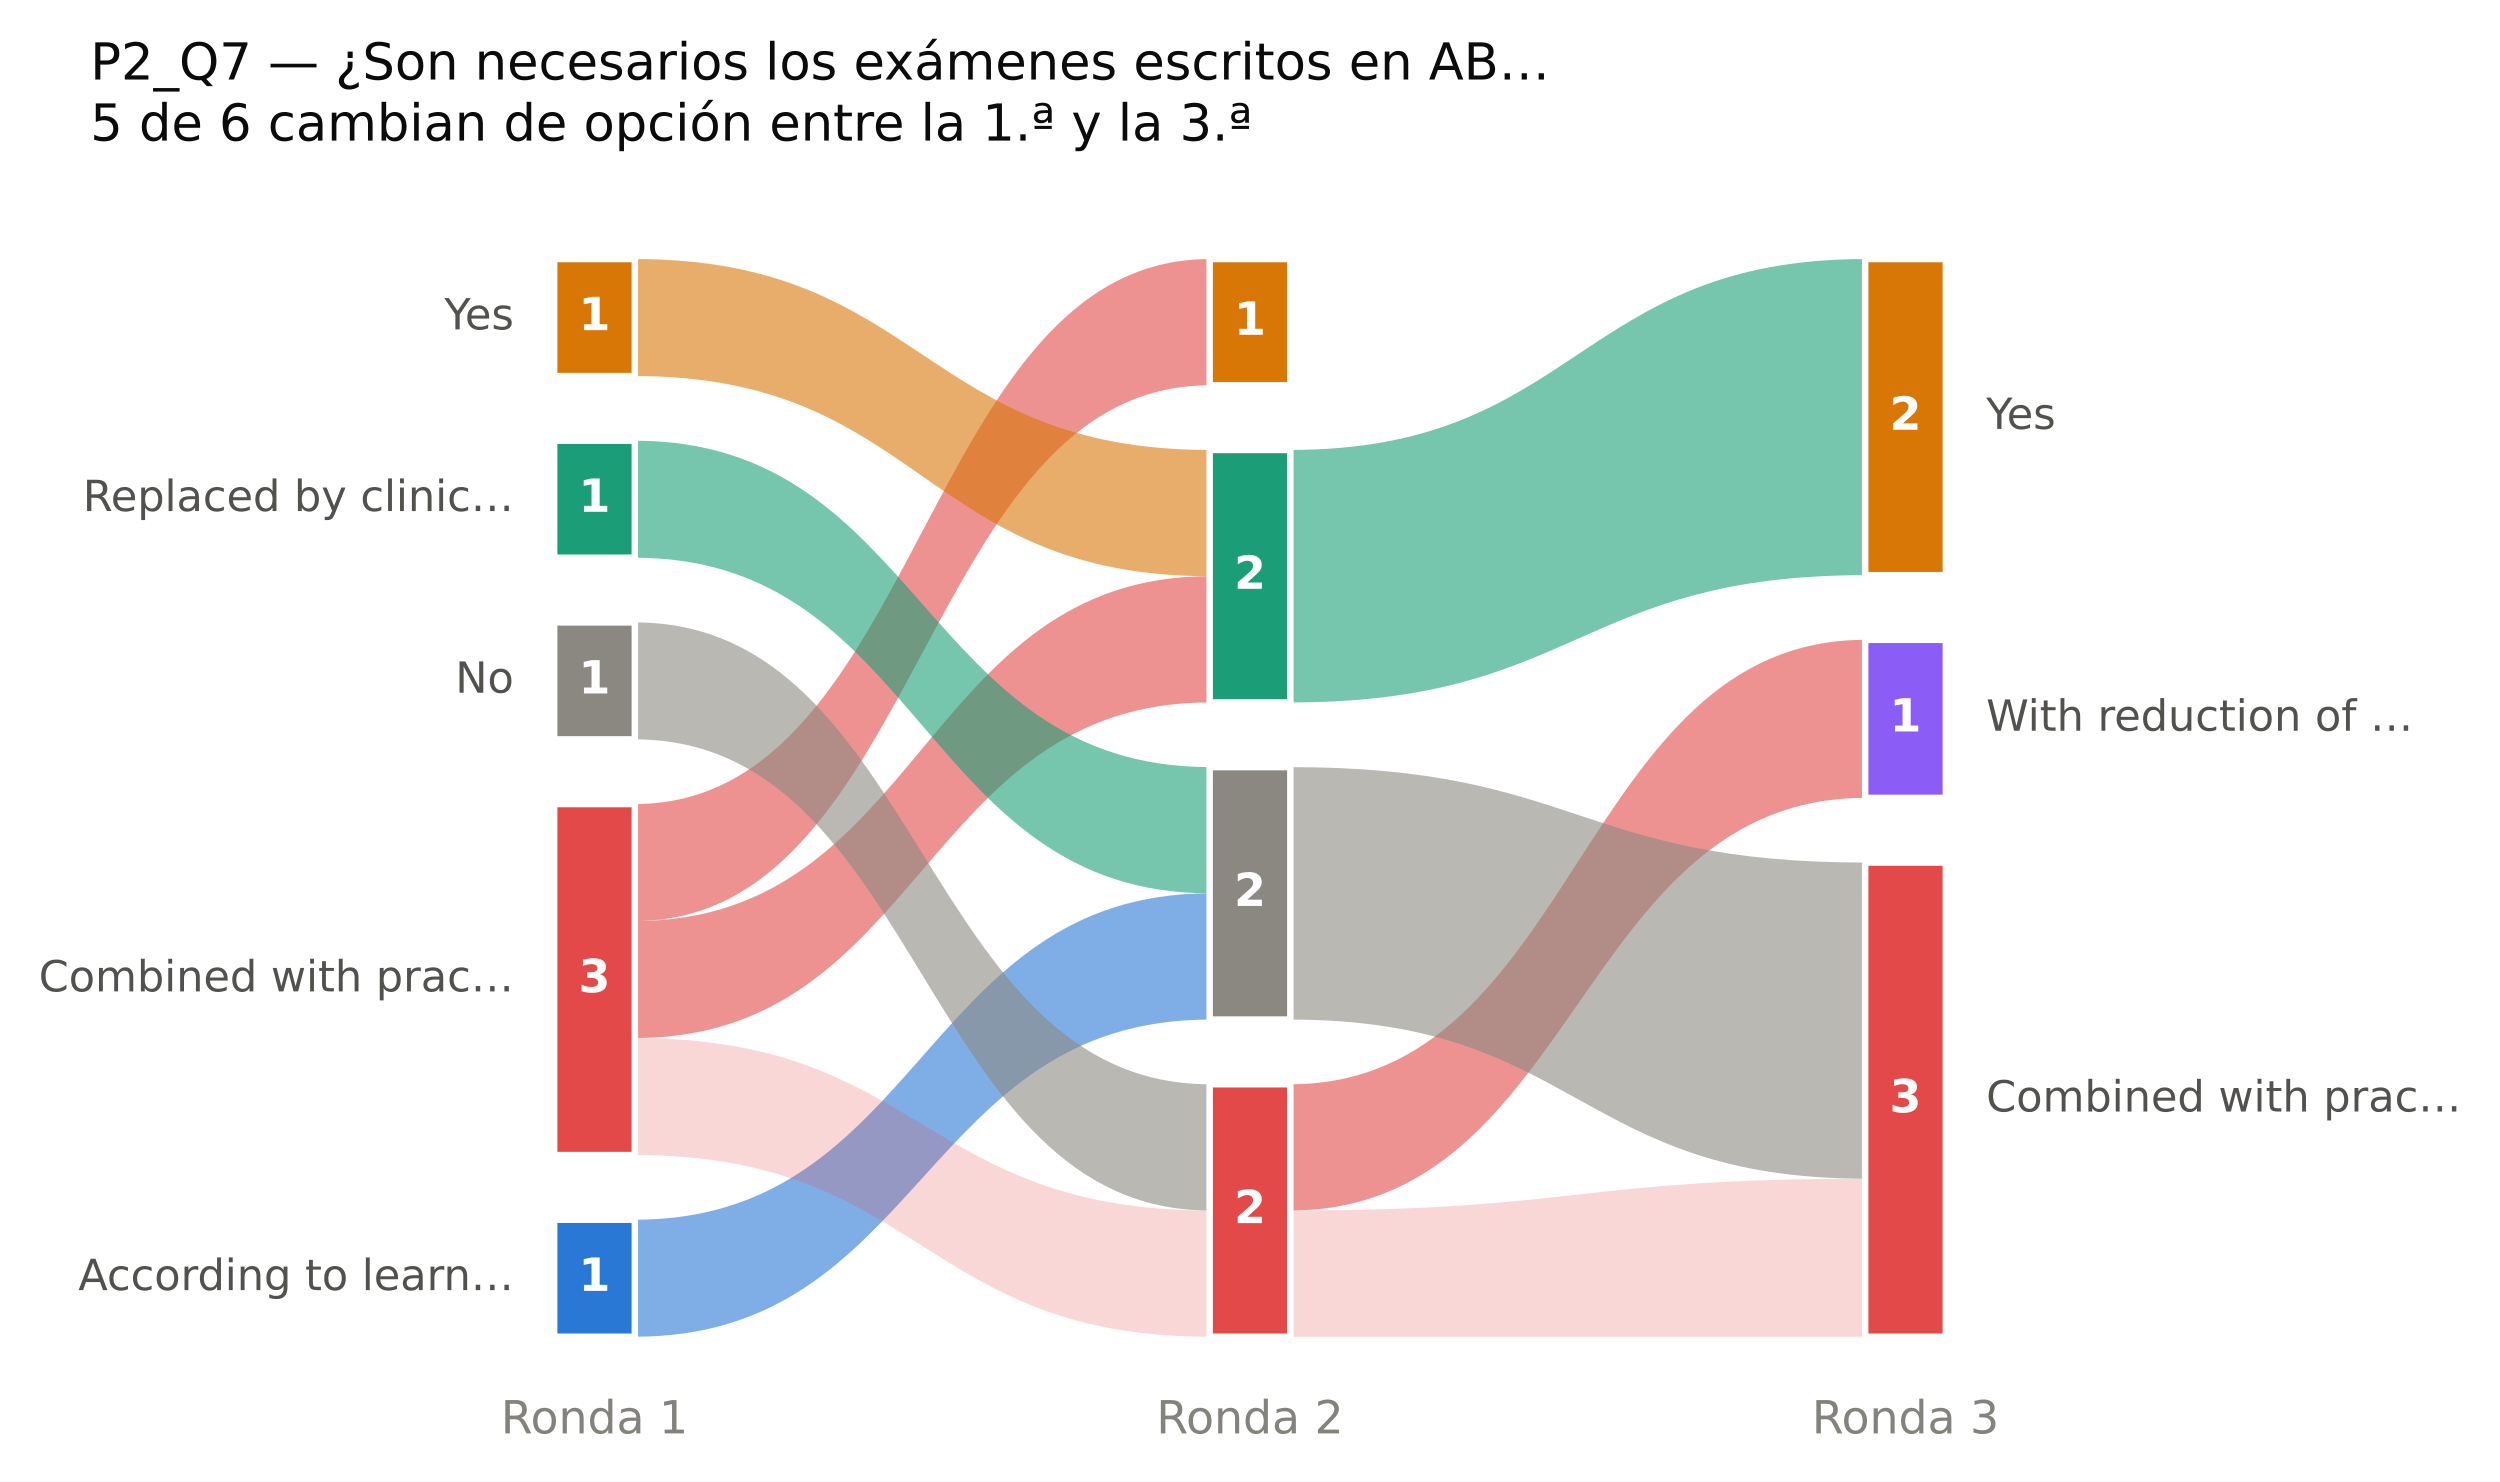
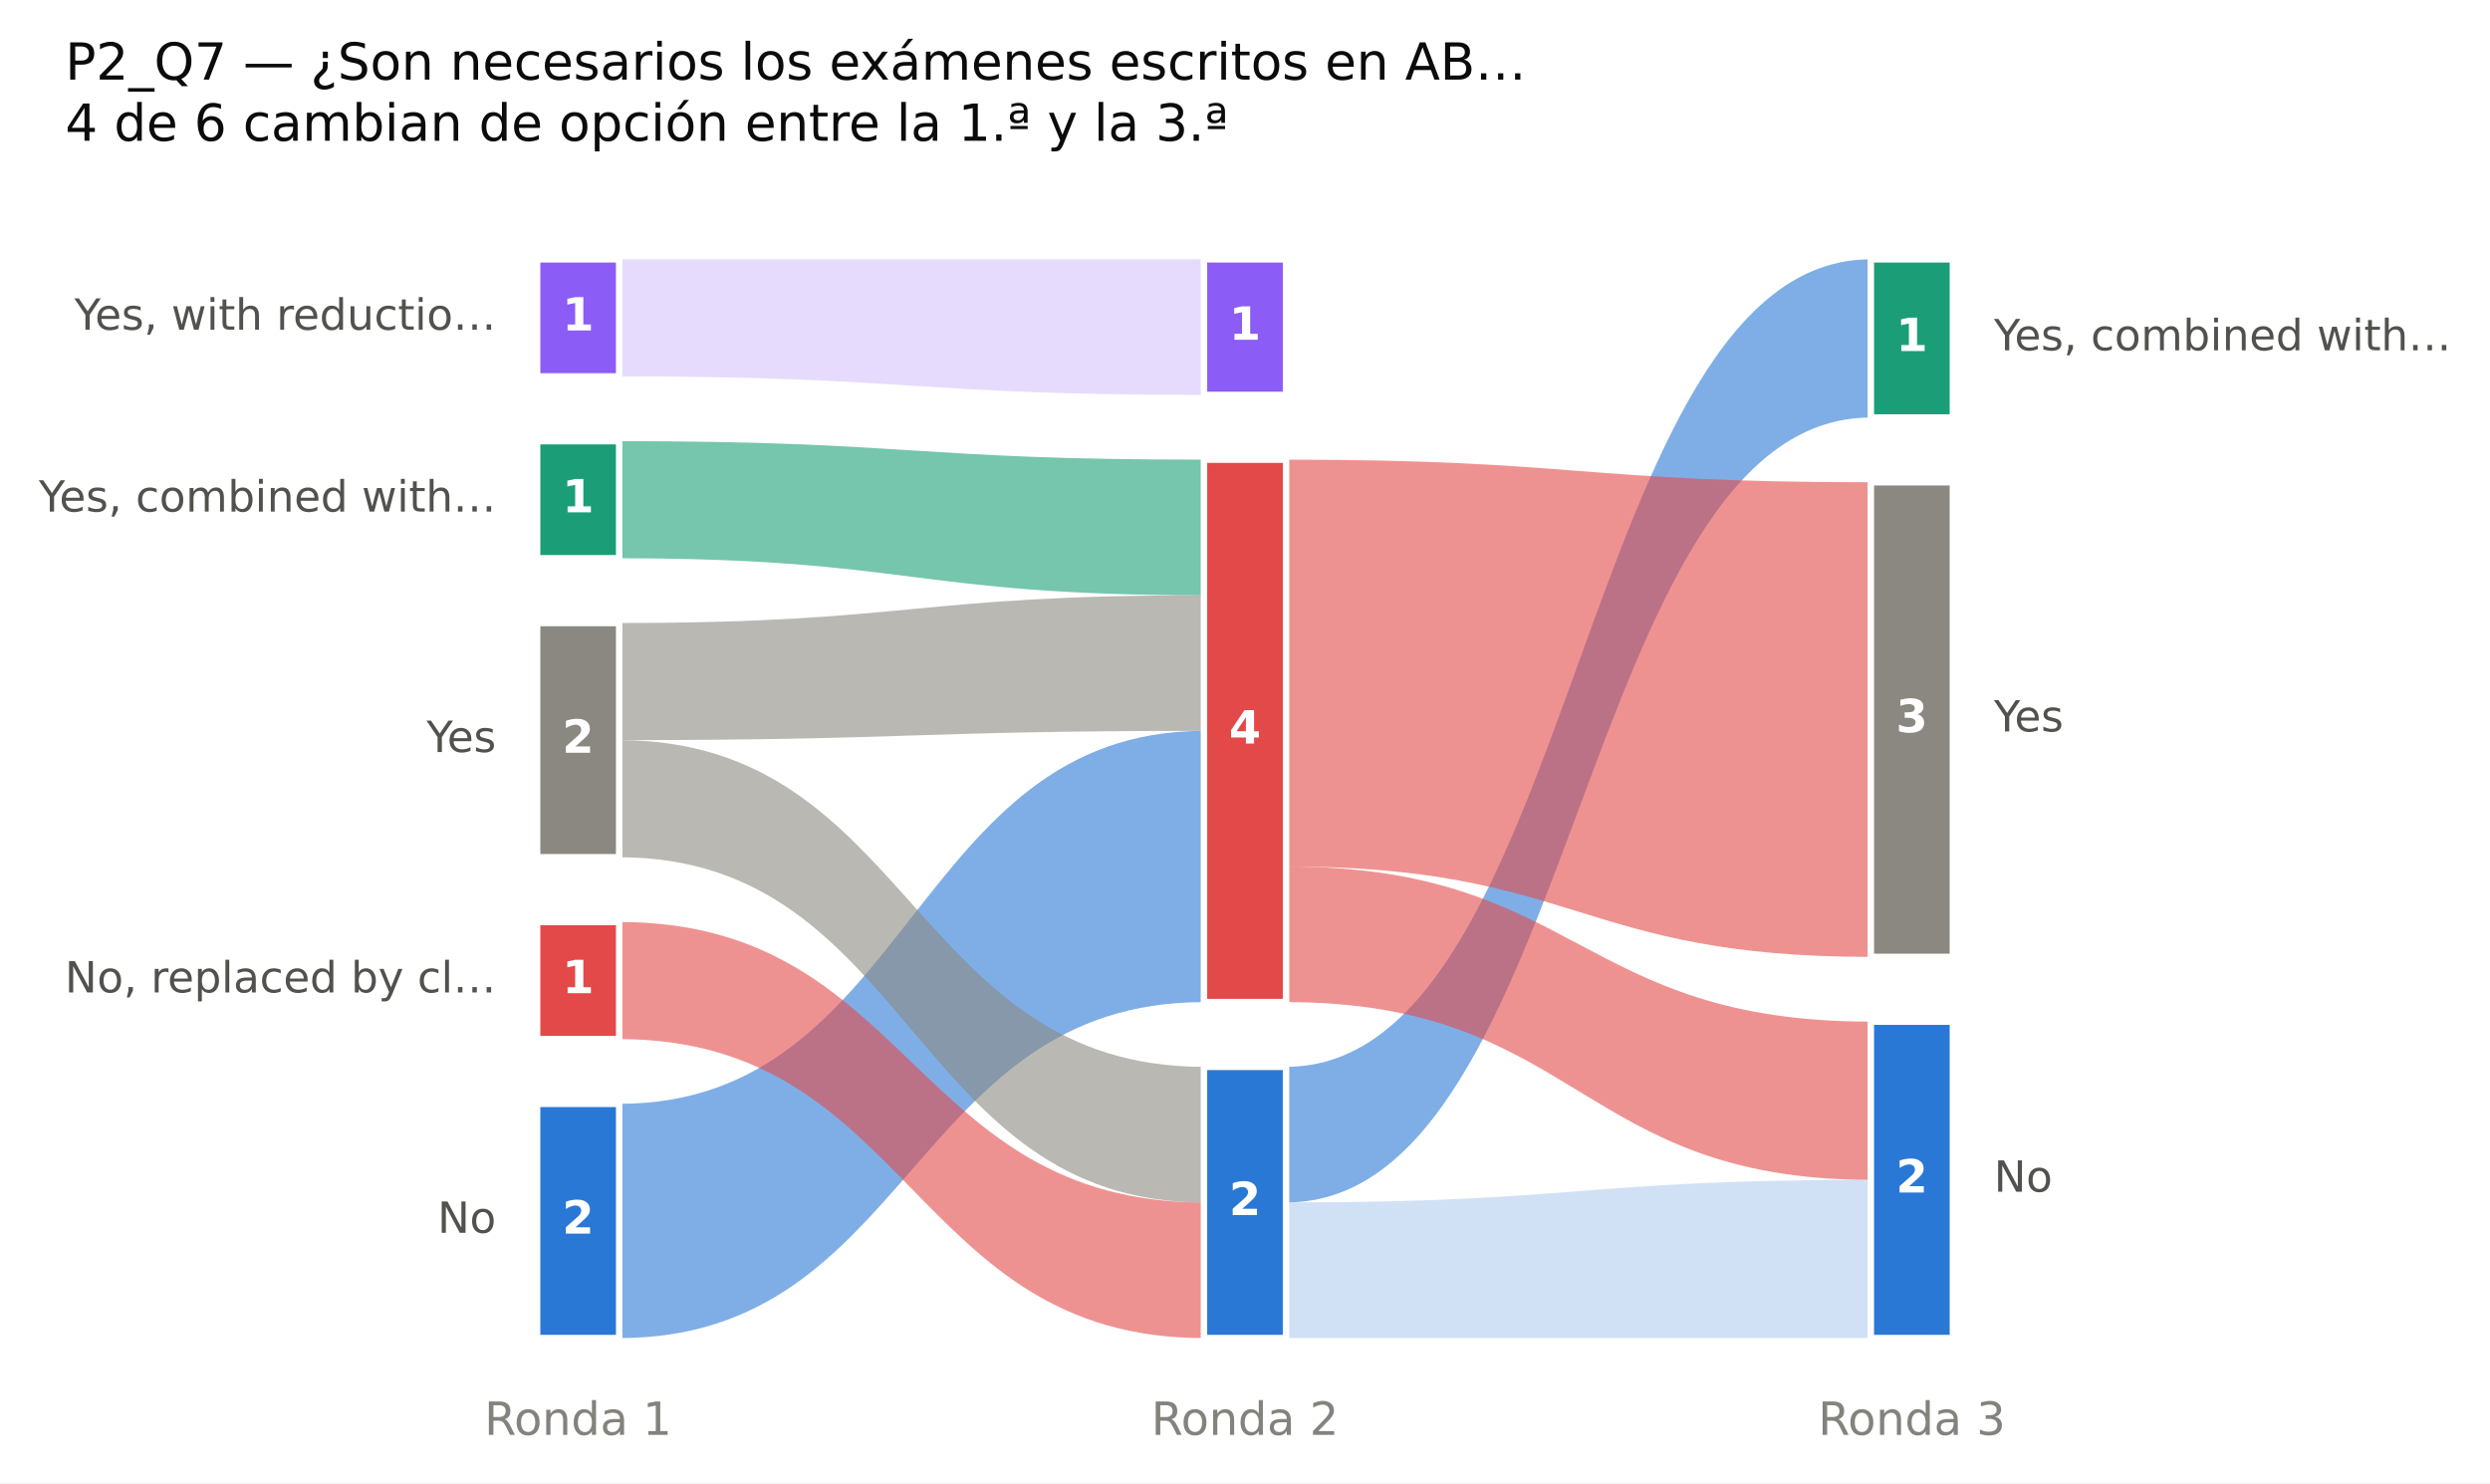
- <svg xmlns="http://www.w3.org/2000/svg" width="465.012pt" height="275.583pt" viewBox="0 0 465.012 275.583" version="1.1">
+ <svg xmlns="http://www.w3.org/2000/svg" width="462.673pt" height="275.583pt" viewBox="0 0 462.673 275.583" version="1.1">
  <defs>
    <style type="text/css">*{stroke-linejoin: round; stroke-linecap: butt}</style>
  </defs>
  <g id="figure_1">
    <g id="patch_1">
-       <path d="M 0 275.583  L 465.012 275.583  L 465.012 0  L 0 0  z " style="fill: #ffffff" />
+       <path d="M 0 275.583  L 462.673 275.583  L 462.673 0  L 0 0  z " style="fill: #ffffff" />
    </g>
    <g id="axes_1">
      <g id="patch_2">
-         <path d="M 16.787 256.657  L 448.225 256.657  L 448.225 36.157  L 16.787 36.157  z " style="fill: #ffffff" />
+         <path d="M 12.107 256.657  L 450.566 256.657  L 450.566 36.157  L 12.107 36.157  z " style="fill: #ffffff" />
      </g>
      <g id="patch_3">
-         <path d="M 118.081 248.638  C 171.542 248.638 171.542 189.648 225.003 189.648  L 225.003 166.166  C 171.542 166.166 171.542 226.875 118.081 226.875  z " clip-path="url(#pcf583edd45)" style="fill: #2a78d6; opacity: 0.6" />
+         <path d="M 115.05 248.638  C 169.381 248.638 169.381 186.211 223.711 186.211  L 223.711 135.811  C 169.381 135.811 169.381 205.111 115.05 205.111  z " clip-path="url(#p9452cd106b)" style="fill: #2a78d6; opacity: 0.6" />
      </g>
      <g id="patch_4">
-         <path d="M 118.081 214.848  C 171.542 214.848 171.542 248.638 225.003 248.638  L 225.003 225.157  C 171.542 225.157 171.542 193.084 118.081 193.084  z " clip-path="url(#pcf583edd45)" style="fill: #e34948; opacity: 0.22" />
+         <path d="M 115.05 193.084  C 169.381 193.084 169.381 248.638 223.711 248.638  L 223.711 223.438  C 169.381 223.438 169.381 171.32 115.05 171.32  z " clip-path="url(#p9452cd106b)" style="fill: #e34948; opacity: 0.6" />
      </g>
      <g id="patch_5">
-         <path d="M 118.081 193.084  C 171.542 193.084 171.542 130.657 225.003 130.657  L 225.003 107.175  C 171.542 107.175 171.542 171.32 118.081 171.32  z " clip-path="url(#pcf583edd45)" style="fill: #e34948; opacity: 0.6" />
+         <path d="M 115.05 159.293  C 169.381 159.293 169.381 223.438 223.711 223.438  L 223.711 198.238  C 169.381 198.238 169.381 137.529 115.05 137.529  z " clip-path="url(#p9452cd106b)" style="fill: #8a8880; opacity: 0.6" />
      </g>
      <g id="patch_6">
-         <path d="M 118.081 171.32  C 171.542 171.32 171.542 71.666 225.003 71.666  L 225.003 48.184  C 171.542 48.184 171.542 149.557 118.081 149.557  z " clip-path="url(#pcf583edd45)" style="fill: #e34948; opacity: 0.6" />
+         <path d="M 115.05 137.529  C 169.381 137.529 169.381 135.811 223.711 135.811  L 223.711 110.611  C 169.381 110.611 169.381 115.766 115.05 115.766  z " clip-path="url(#p9452cd106b)" style="fill: #8a8880; opacity: 0.6" />
      </g>
      <g id="patch_7">
-         <path d="M 118.081 137.529  C 171.542 137.529 171.542 225.157 225.003 225.157  L 225.003 201.675  C 171.542 201.675 171.542 115.766 118.081 115.766  z " clip-path="url(#pcf583edd45)" style="fill: #8a8880; opacity: 0.6" />
+         <path d="M 115.05 103.738  C 169.381 103.738 169.381 110.611 223.711 110.611  L 223.711 85.411  C 169.381 85.411 169.381 81.975 115.05 81.975  z " clip-path="url(#p9452cd106b)" style="fill: #1b9e77; opacity: 0.6" />
      </g>
      <g id="patch_8">
-         <path d="M 118.081 103.738  C 171.542 103.738 171.542 166.166 225.003 166.166  L 225.003 142.684  C 171.542 142.684 171.542 81.975 118.081 81.975  z " clip-path="url(#pcf583edd45)" style="fill: #1b9e77; opacity: 0.6" />
+         <path d="M 115.05 69.948  C 169.381 69.948 169.381 73.384 223.711 73.384  L 223.711 48.184  C 169.381 48.184 169.381 48.184 115.05 48.184  z " clip-path="url(#p9452cd106b)" style="fill: #8b5cf6; opacity: 0.22" />
      </g>
      <g id="patch_9">
-         <path d="M 118.081 69.948  C 171.542 69.948 171.542 107.175 225.003 107.175  L 225.003 83.693  C 171.542 83.693 171.542 48.184 118.081 48.184  z " clip-path="url(#pcf583edd45)" style="fill: #d97706; opacity: 0.6" />
+         <path d="M 238.962 248.638  C 293.293 248.638 293.293 248.638 347.623 248.638  L 347.623 219.238  C 293.293 219.238 293.293 223.438 238.962 223.438  z " clip-path="url(#p9452cd106b)" style="fill: #2a78d6; opacity: 0.22" />
      </g>
      <g id="patch_10">
-         <path d="M 240.009 248.638  C 293.47 248.638 293.47 248.638 346.931 248.638  L 346.931 219.238  C 293.47 219.238 293.47 225.157 240.009 225.157  z " clip-path="url(#pcf583edd45)" style="fill: #e34948; opacity: 0.22" />
+         <path d="M 238.962 223.438  C 293.293 223.438 293.293 77.584 347.623 77.584  L 347.623 48.184  C 293.293 48.184 293.293 198.238 238.962 198.238  z " clip-path="url(#p9452cd106b)" style="fill: #2a78d6; opacity: 0.6" />
      </g>
      <g id="patch_11">
-         <path d="M 240.009 225.157  C 293.47 225.157 293.47 148.411 346.931 148.411  L 346.931 119.011  C 293.47 119.011 293.47 201.675 240.009 201.675  z " clip-path="url(#pcf583edd45)" style="fill: #e34948; opacity: 0.6" />
+         <path d="M 238.962 186.211  C 293.293 186.211 293.293 219.238 347.623 219.238  L 347.623 189.838  C 293.293 189.838 293.293 161.011 238.962 161.011  z " clip-path="url(#p9452cd106b)" style="fill: #e34948; opacity: 0.6" />
      </g>
      <g id="patch_12">
-         <path d="M 240.009 189.648  C 293.47 189.648 293.47 219.238 346.931 219.238  L 346.931 160.438  C 293.47 160.438 293.47 142.684 240.009 142.684  z " clip-path="url(#pcf583edd45)" style="fill: #8a8880; opacity: 0.6" />
-       </g>
-       <g id="patch_13">
-         <path d="M 240.009 130.657  C 293.47 130.657 293.47 106.984 346.931 106.984  L 346.931 48.184  C 293.47 48.184 293.47 83.693 240.009 83.693  z " clip-path="url(#pcf583edd45)" style="fill: #1b9e77; opacity: 0.6" />
+         <path d="M 238.962 161.011  C 293.293 161.011 293.293 177.811 347.623 177.811  L 347.623 89.611  C 293.293 89.611 293.293 85.411 238.962 85.411  z " clip-path="url(#p9452cd106b)" style="fill: #e34948; opacity: 0.6" />
      </g>
      <g id="matplotlib.axis_1">
        <g id="xtick_1">
          <g id="line2d_1" />
          <g id="text_1">
-             <text style="font-size: 8.5px; font-family: 'DejaVu Sans', 'Helvetica', 'Arial', sans-serif; text-anchor: middle; fill: #84827c" x="110.578" y="266.615" transform="rotate(-0 110.5778 266.6153)">Ronda 1</text>
+             <text style="font-size: 8.5px; font-family: 'DejaVu Sans', 'Helvetica', 'Arial', sans-serif; text-anchor: middle; fill: #84827c" x="107.424" y="266.615" transform="rotate(-0 107.4245 266.6153)">Ronda 1</text>
          </g>
        </g>
        <g id="xtick_2">
          <g id="line2d_2" />
          <g id="text_2">
-             <text style="font-size: 8.5px; font-family: 'DejaVu Sans', 'Helvetica', 'Arial', sans-serif; text-anchor: middle; fill: #84827c" x="232.506" y="266.615" transform="rotate(-0 232.5059 266.6153)">Ronda 2</text>
+             <text style="font-size: 8.5px; font-family: 'DejaVu Sans', 'Helvetica', 'Arial', sans-serif; text-anchor: middle; fill: #84827c" x="231.337" y="266.615" transform="rotate(-0 231.3365 266.6153)">Ronda 2</text>
          </g>
        </g>
        <g id="xtick_3">
          <g id="line2d_3" />
          <g id="text_3">
-             <text style="font-size: 8.5px; font-family: 'DejaVu Sans', 'Helvetica', 'Arial', sans-serif; text-anchor: middle; fill: #84827c" x="354.434" y="266.615" transform="rotate(-0 354.4341 266.6153)">Ronda 3</text>
+             <text style="font-size: 8.5px; font-family: 'DejaVu Sans', 'Helvetica', 'Arial', sans-serif; text-anchor: middle; fill: #84827c" x="355.249" y="266.615" transform="rotate(-0 355.2486 266.6153)">Ronda 3</text>
          </g>
        </g>
      </g>
      <g id="matplotlib.axis_2" />
+       <g id="patch_13">
+         <path d="M 99.799 248.638  L 115.05 248.638  L 115.05 205.111  L 99.799 205.111  z " clip-path="url(#p9452cd106b)" style="fill: #2a78d6; stroke: #ffffff; stroke-width: 1.2; stroke-linejoin: miter" />
+       </g>
      <g id="patch_14">
-         <path d="M 103.075 248.638  L 118.081 248.638  L 118.081 226.875  L 103.075 226.875  z " clip-path="url(#pcf583edd45)" style="fill: #2a78d6; stroke: #ffffff; stroke-width: 1.2; stroke-linejoin: miter" />
+         <path d="M 99.799 193.084  L 115.05 193.084  L 115.05 171.32  L 99.799 171.32  z " clip-path="url(#p9452cd106b)" style="fill: #e34948; stroke: #ffffff; stroke-width: 1.2; stroke-linejoin: miter" />
      </g>
      <g id="patch_15">
-         <path d="M 103.075 214.848  L 118.081 214.848  L 118.081 149.557  L 103.075 149.557  z " clip-path="url(#pcf583edd45)" style="fill: #e34948; stroke: #ffffff; stroke-width: 1.2; stroke-linejoin: miter" />
+         <path d="M 99.799 159.293  L 115.05 159.293  L 115.05 115.766  L 99.799 115.766  z " clip-path="url(#p9452cd106b)" style="fill: #8a8880; stroke: #ffffff; stroke-width: 1.2; stroke-linejoin: miter" />
      </g>
      <g id="patch_16">
-         <path d="M 103.075 137.529  L 118.081 137.529  L 118.081 115.766  L 103.075 115.766  z " clip-path="url(#pcf583edd45)" style="fill: #8a8880; stroke: #ffffff; stroke-width: 1.2; stroke-linejoin: miter" />
+         <path d="M 99.799 103.738  L 115.05 103.738  L 115.05 81.975  L 99.799 81.975  z " clip-path="url(#p9452cd106b)" style="fill: #1b9e77; stroke: #ffffff; stroke-width: 1.2; stroke-linejoin: miter" />
      </g>
      <g id="patch_17">
-         <path d="M 103.075 103.738  L 118.081 103.738  L 118.081 81.975  L 103.075 81.975  z " clip-path="url(#pcf583edd45)" style="fill: #1b9e77; stroke: #ffffff; stroke-width: 1.2; stroke-linejoin: miter" />
+         <path d="M 99.799 69.948  L 115.05 69.948  L 115.05 48.184  L 99.799 48.184  z " clip-path="url(#p9452cd106b)" style="fill: #8b5cf6; stroke: #ffffff; stroke-width: 1.2; stroke-linejoin: miter" />
      </g>
      <g id="patch_18">
-         <path d="M 103.075 69.948  L 118.081 69.948  L 118.081 48.184  L 103.075 48.184  z " clip-path="url(#pcf583edd45)" style="fill: #d97706; stroke: #ffffff; stroke-width: 1.2; stroke-linejoin: miter" />
+         <path d="M 223.711 248.638  L 238.962 248.638  L 238.962 198.238  L 223.711 198.238  z " clip-path="url(#p9452cd106b)" style="fill: #2a78d6; stroke: #ffffff; stroke-width: 1.2; stroke-linejoin: miter" />
      </g>
      <g id="patch_19">
-         <path d="M 225.003 248.638  L 240.009 248.638  L 240.009 201.675  L 225.003 201.675  z " clip-path="url(#pcf583edd45)" style="fill: #e34948; stroke: #ffffff; stroke-width: 1.2; stroke-linejoin: miter" />
+         <path d="M 223.711 186.211  L 238.962 186.211  L 238.962 85.411  L 223.711 85.411  z " clip-path="url(#p9452cd106b)" style="fill: #e34948; stroke: #ffffff; stroke-width: 1.2; stroke-linejoin: miter" />
      </g>
      <g id="patch_20">
-         <path d="M 225.003 189.648  L 240.009 189.648  L 240.009 142.684  L 225.003 142.684  z " clip-path="url(#pcf583edd45)" style="fill: #8a8880; stroke: #ffffff; stroke-width: 1.2; stroke-linejoin: miter" />
+         <path d="M 223.711 73.384  L 238.962 73.384  L 238.962 48.184  L 223.711 48.184  z " clip-path="url(#p9452cd106b)" style="fill: #8b5cf6; stroke: #ffffff; stroke-width: 1.2; stroke-linejoin: miter" />
      </g>
      <g id="patch_21">
-         <path d="M 225.003 130.657  L 240.009 130.657  L 240.009 83.693  L 225.003 83.693  z " clip-path="url(#pcf583edd45)" style="fill: #1b9e77; stroke: #ffffff; stroke-width: 1.2; stroke-linejoin: miter" />
+         <path d="M 347.623 248.638  L 362.874 248.638  L 362.874 189.838  L 347.623 189.838  z " clip-path="url(#p9452cd106b)" style="fill: #2a78d6; stroke: #ffffff; stroke-width: 1.2; stroke-linejoin: miter" />
      </g>
      <g id="patch_22">
-         <path d="M 225.003 71.666  L 240.009 71.666  L 240.009 48.184  L 225.003 48.184  z " clip-path="url(#pcf583edd45)" style="fill: #d97706; stroke: #ffffff; stroke-width: 1.2; stroke-linejoin: miter" />
+         <path d="M 347.623 177.811  L 362.874 177.811  L 362.874 89.611  L 347.623 89.611  z " clip-path="url(#p9452cd106b)" style="fill: #8a8880; stroke: #ffffff; stroke-width: 1.2; stroke-linejoin: miter" />
      </g>
      <g id="patch_23">
-         <path d="M 346.931 248.638  L 361.937 248.638  L 361.937 160.438  L 346.931 160.438  z " clip-path="url(#pcf583edd45)" style="fill: #e34948; stroke: #ffffff; stroke-width: 1.2; stroke-linejoin: miter" />
-       </g>
-       <g id="patch_24">
-         <path d="M 346.931 148.411  L 361.937 148.411  L 361.937 119.011  L 346.931 119.011  z " clip-path="url(#pcf583edd45)" style="fill: #8b5cf6; stroke: #ffffff; stroke-width: 1.2; stroke-linejoin: miter" />
-       </g>
-       <g id="patch_25">
-         <path d="M 346.931 106.984  L 361.937 106.984  L 361.937 48.184  L 346.931 48.184  z " clip-path="url(#pcf583edd45)" style="fill: #d97706; stroke: #ffffff; stroke-width: 1.2; stroke-linejoin: miter" />
+         <path d="M 347.623 77.584  L 362.874 77.584  L 362.874 48.184  L 347.623 48.184  z " clip-path="url(#p9452cd106b)" style="fill: #1b9e77; stroke: #ffffff; stroke-width: 1.2; stroke-linejoin: miter" />
      </g>
      <g id="text_4">
-         <text style="font-size: 9.5px; font-family: 'DejaVu Sans', 'Helvetica', 'Arial', sans-serif; fill: #0b0b0b" transform="translate(16.7869 14.79852)">P2_Q7 — ¿Son necesarios los exámenes escritos en AB…</text>
-         <text style="font-size: 9.5px; font-family: 'DejaVu Sans', 'Helvetica', 'Arial', sans-serif; fill: #0b0b0b" transform="translate(16.7869 26.15666)">5 de 6 cambian de opción entre la 1.ª y la 3.ª</text>
+         <text style="font-size: 9.5px; font-family: 'DejaVu Sans', 'Helvetica', 'Arial', sans-serif; fill: #0b0b0b" transform="translate(12.10749 14.79852)">P2_Q7 — ¿Son necesarios los exámenes escritos en AB…</text>
+         <text style="font-size: 9.5px; font-family: 'DejaVu Sans', 'Helvetica', 'Arial', sans-serif; fill: #0b0b0b" transform="translate(12.10749 26.15666)">4 de 6 cambian de opción entre la 1.ª y la 3.ª</text>
      </g>
      <g id="text_5">
-         <text style="font-weight: 700; font-size: 8.5px; font-family: 'DejaVu Sans', 'Helvetica', 'Arial', sans-serif; text-anchor: middle; fill: #ffffff" x="110.578" y="240.102" transform="rotate(-0 110.5778 240.1021)">1</text>
+         <text style="font-weight: 700; font-size: 8.5px; font-family: 'DejaVu Sans', 'Helvetica', 'Arial', sans-serif; text-anchor: middle; fill: #ffffff" x="107.424" y="229.22" transform="rotate(-0 107.4245 229.2203)">2</text>
      </g>
      <g id="text_6">
-         <text style="font-size: 8px; font-family: 'DejaVu Sans', 'Helvetica', 'Arial', sans-serif; text-anchor: end; fill: #52514e" x="95.571" y="239.964" transform="rotate(-0 95.57125 239.9642)">According to learn…</text>
+         <text style="font-size: 8px; font-family: 'DejaVu Sans', 'Helvetica', 'Arial', sans-serif; text-anchor: end; fill: #52514e" x="92.174" y="229.082" transform="rotate(-0 92.17375 229.0823)">No</text>
      </g>
      <g id="text_7">
-         <text style="font-weight: 700; font-size: 8.5px; font-family: 'DejaVu Sans', 'Helvetica', 'Arial', sans-serif; text-anchor: middle; fill: #ffffff" x="110.578" y="184.548" transform="rotate(-0 110.5778 184.5476)">3</text>
+         <text style="font-weight: 700; font-size: 8.5px; font-family: 'DejaVu Sans', 'Helvetica', 'Arial', sans-serif; text-anchor: middle; fill: #ffffff" x="107.424" y="184.548" transform="rotate(-0 107.4245 184.5476)">1</text>
      </g>
      <g id="text_8">
-         <text style="font-size: 8px; font-family: 'DejaVu Sans', 'Helvetica', 'Arial', sans-serif; text-anchor: end; fill: #52514e" x="95.571" y="184.41" transform="rotate(-0 95.57125 184.4096)">Combined with prac…</text>
+         <text style="font-size: 8px; font-family: 'DejaVu Sans', 'Helvetica', 'Arial', sans-serif; text-anchor: end; fill: #52514e" x="92.174" y="184.41" transform="rotate(-0 92.17375 184.4096)">No, replaced by cl…</text>
      </g>
      <g id="text_9">
-         <text style="font-weight: 700; font-size: 8.5px; font-family: 'DejaVu Sans', 'Helvetica', 'Arial', sans-serif; text-anchor: middle; fill: #ffffff" x="110.578" y="128.993" transform="rotate(-0 110.5778 128.993)">1</text>
+         <text style="font-weight: 700; font-size: 8.5px; font-family: 'DejaVu Sans', 'Helvetica', 'Arial', sans-serif; text-anchor: middle; fill: #ffffff" x="107.424" y="139.875" transform="rotate(-0 107.4245 139.8749)">2</text>
      </g>
      <g id="text_10">
-         <text style="font-size: 8px; font-family: 'DejaVu Sans', 'Helvetica', 'Arial', sans-serif; text-anchor: end; fill: #52514e" x="95.571" y="128.855" transform="rotate(-0 95.57125 128.8551)">No</text>
+         <text style="font-size: 8px; font-family: 'DejaVu Sans', 'Helvetica', 'Arial', sans-serif; text-anchor: end; fill: #52514e" x="92.174" y="139.737" transform="rotate(-0 92.17375 139.7369)">Yes</text>
      </g>
      <g id="text_11">
-         <text style="font-weight: 700; font-size: 8.5px; font-family: 'DejaVu Sans', 'Helvetica', 'Arial', sans-serif; text-anchor: middle; fill: #ffffff" x="110.578" y="95.202" transform="rotate(-0 110.5778 95.20212)">1</text>
+         <text style="font-weight: 700; font-size: 8.5px; font-family: 'DejaVu Sans', 'Helvetica', 'Arial', sans-serif; text-anchor: middle; fill: #ffffff" x="107.424" y="95.202" transform="rotate(-0 107.4245 95.20212)">1</text>
      </g>
      <g id="text_12">
-         <text style="font-size: 8px; font-family: 'DejaVu Sans', 'Helvetica', 'Arial', sans-serif; text-anchor: end; fill: #52514e" x="95.571" y="95.064" transform="rotate(-0 95.57125 95.06416)">Replaced by clinic…</text>
+         <text style="font-size: 8px; font-family: 'DejaVu Sans', 'Helvetica', 'Arial', sans-serif; text-anchor: end; fill: #52514e" x="92.174" y="95.064" transform="rotate(-0 92.17375 95.06416)">Yes, combined with…</text>
      </g>
      <g id="text_13">
-         <text style="font-weight: 700; font-size: 8.5px; font-family: 'DejaVu Sans', 'Helvetica', 'Arial', sans-serif; text-anchor: middle; fill: #ffffff" x="110.578" y="61.411" transform="rotate(-0 110.5778 61.41122)">1</text>
+         <text style="font-weight: 700; font-size: 8.5px; font-family: 'DejaVu Sans', 'Helvetica', 'Arial', sans-serif; text-anchor: middle; fill: #ffffff" x="107.424" y="61.411" transform="rotate(-0 107.4245 61.41122)">1</text>
      </g>
      <g id="text_14">
-         <text style="font-size: 8px; font-family: 'DejaVu Sans', 'Helvetica', 'Arial', sans-serif; text-anchor: end; fill: #52514e" x="95.571" y="61.273" transform="rotate(-0 95.57125 61.27325)">Yes</text>
+         <text style="font-size: 8px; font-family: 'DejaVu Sans', 'Helvetica', 'Arial', sans-serif; text-anchor: end; fill: #52514e" x="92.174" y="61.273" transform="rotate(-0 92.17375 61.27325)">Yes, with reductio…</text>
      </g>
      <g id="text_15">
-         <text style="font-weight: 700; font-size: 8.5px; font-family: 'DejaVu Sans', 'Helvetica', 'Arial', sans-serif; text-anchor: middle; fill: #ffffff" x="232.506" y="227.502" transform="rotate(-0 232.5059 227.5021)">2</text>
+         <text style="font-weight: 700; font-size: 8.5px; font-family: 'DejaVu Sans', 'Helvetica', 'Arial', sans-serif; text-anchor: middle; fill: #ffffff" x="231.337" y="225.784" transform="rotate(-0 231.3365 225.7839)">2</text>
      </g>
      <g id="text_16">
-         <text style="font-weight: 700; font-size: 8.5px; font-family: 'DejaVu Sans', 'Helvetica', 'Arial', sans-serif; text-anchor: middle; fill: #ffffff" x="232.506" y="168.511" transform="rotate(-0 232.5059 168.5112)">2</text>
+         <text style="font-weight: 700; font-size: 8.5px; font-family: 'DejaVu Sans', 'Helvetica', 'Arial', sans-serif; text-anchor: middle; fill: #ffffff" x="231.337" y="138.157" transform="rotate(-0 231.3365 138.1567)">4</text>
      </g>
      <g id="text_17">
-         <text style="font-weight: 700; font-size: 8.5px; font-family: 'DejaVu Sans', 'Helvetica', 'Arial', sans-serif; text-anchor: middle; fill: #ffffff" x="232.506" y="109.52" transform="rotate(-0 232.5059 109.5203)">2</text>
+         <text style="font-weight: 700; font-size: 8.5px; font-family: 'DejaVu Sans', 'Helvetica', 'Arial', sans-serif; text-anchor: middle; fill: #ffffff" x="231.337" y="63.129" transform="rotate(-0 231.3365 63.1294)">1</text>
      </g>
      <g id="text_18">
-         <text style="font-weight: 700; font-size: 8.5px; font-family: 'DejaVu Sans', 'Helvetica', 'Arial', sans-serif; text-anchor: middle; fill: #ffffff" x="232.506" y="62.27" transform="rotate(-0 232.5059 62.27031)">1</text>
+         <text style="font-weight: 700; font-size: 8.5px; font-family: 'DejaVu Sans', 'Helvetica', 'Arial', sans-serif; text-anchor: middle; fill: #ffffff" x="355.249" y="221.584" transform="rotate(-0 355.2486 221.5839)">2</text>
      </g>
      <g id="text_19">
-         <text style="font-weight: 700; font-size: 8.5px; font-family: 'DejaVu Sans', 'Helvetica', 'Arial', sans-serif; text-anchor: middle; fill: #ffffff" x="354.434" y="206.884" transform="rotate(-0 354.4341 206.8839)">3</text>
+         <text style="font-size: 8px; font-family: 'DejaVu Sans', 'Helvetica', 'Arial', sans-serif; text-anchor: start; fill: #52514e" x="370.499" y="221.446" transform="rotate(-0 370.4993 221.446)">No</text>
      </g>
      <g id="text_20">
-         <text style="font-size: 8px; font-family: 'DejaVu Sans', 'Helvetica', 'Arial', sans-serif; text-anchor: start; fill: #52514e" x="369.441" y="206.746" transform="rotate(-0 369.4406 206.746)">Combined with prac…</text>
+         <text style="font-weight: 700; font-size: 8.5px; font-family: 'DejaVu Sans', 'Helvetica', 'Arial', sans-serif; text-anchor: middle; fill: #ffffff" x="355.249" y="136.057" transform="rotate(-0 355.2486 136.0567)">3</text>
      </g>
      <g id="text_21">
-         <text style="font-weight: 700; font-size: 8.5px; font-family: 'DejaVu Sans', 'Helvetica', 'Arial', sans-serif; text-anchor: middle; fill: #ffffff" x="354.434" y="136.057" transform="rotate(-0 354.4341 136.0567)">1</text>
+         <text style="font-size: 8px; font-family: 'DejaVu Sans', 'Helvetica', 'Arial', sans-serif; text-anchor: start; fill: #52514e" x="370.499" y="135.919" transform="rotate(-0 370.4993 135.9187)">Yes</text>
      </g>
      <g id="text_22">
-         <text style="font-size: 8px; font-family: 'DejaVu Sans', 'Helvetica', 'Arial', sans-serif; text-anchor: start; fill: #52514e" x="369.441" y="135.919" transform="rotate(-0 369.4406 135.9187)">With reduction of …</text>
+         <text style="font-weight: 700; font-size: 8.5px; font-family: 'DejaVu Sans', 'Helvetica', 'Arial', sans-serif; text-anchor: middle; fill: #ffffff" x="355.249" y="65.229" transform="rotate(-0 355.2486 65.2294)">1</text>
      </g>
      <g id="text_23">
-         <text style="font-weight: 700; font-size: 8.5px; font-family: 'DejaVu Sans', 'Helvetica', 'Arial', sans-serif; text-anchor: middle; fill: #ffffff" x="354.434" y="79.929" transform="rotate(-0 354.4341 79.9294)">2</text>
-       </g>
-       <g id="text_24">
-         <text style="font-size: 8px; font-family: 'DejaVu Sans', 'Helvetica', 'Arial', sans-serif; text-anchor: start; fill: #52514e" x="369.441" y="79.791" transform="rotate(-0 369.4406 79.79143)">Yes</text>
+         <text style="font-size: 8px; font-family: 'DejaVu Sans', 'Helvetica', 'Arial', sans-serif; text-anchor: start; fill: #52514e" x="370.499" y="65.091" transform="rotate(-0 370.4993 65.09143)">Yes, combined with…</text>
      </g>
    </g>
  </g>
  <defs>
-     <clipPath id="pcf583edd45">
-       <rect x="16.787" y="36.157" width="431.438" height="220.5" />
+     <clipPath id="p9452cd106b">
+       <rect x="12.107" y="36.157" width="438.458" height="220.5" />
    </clipPath>
  </defs>
</svg>
